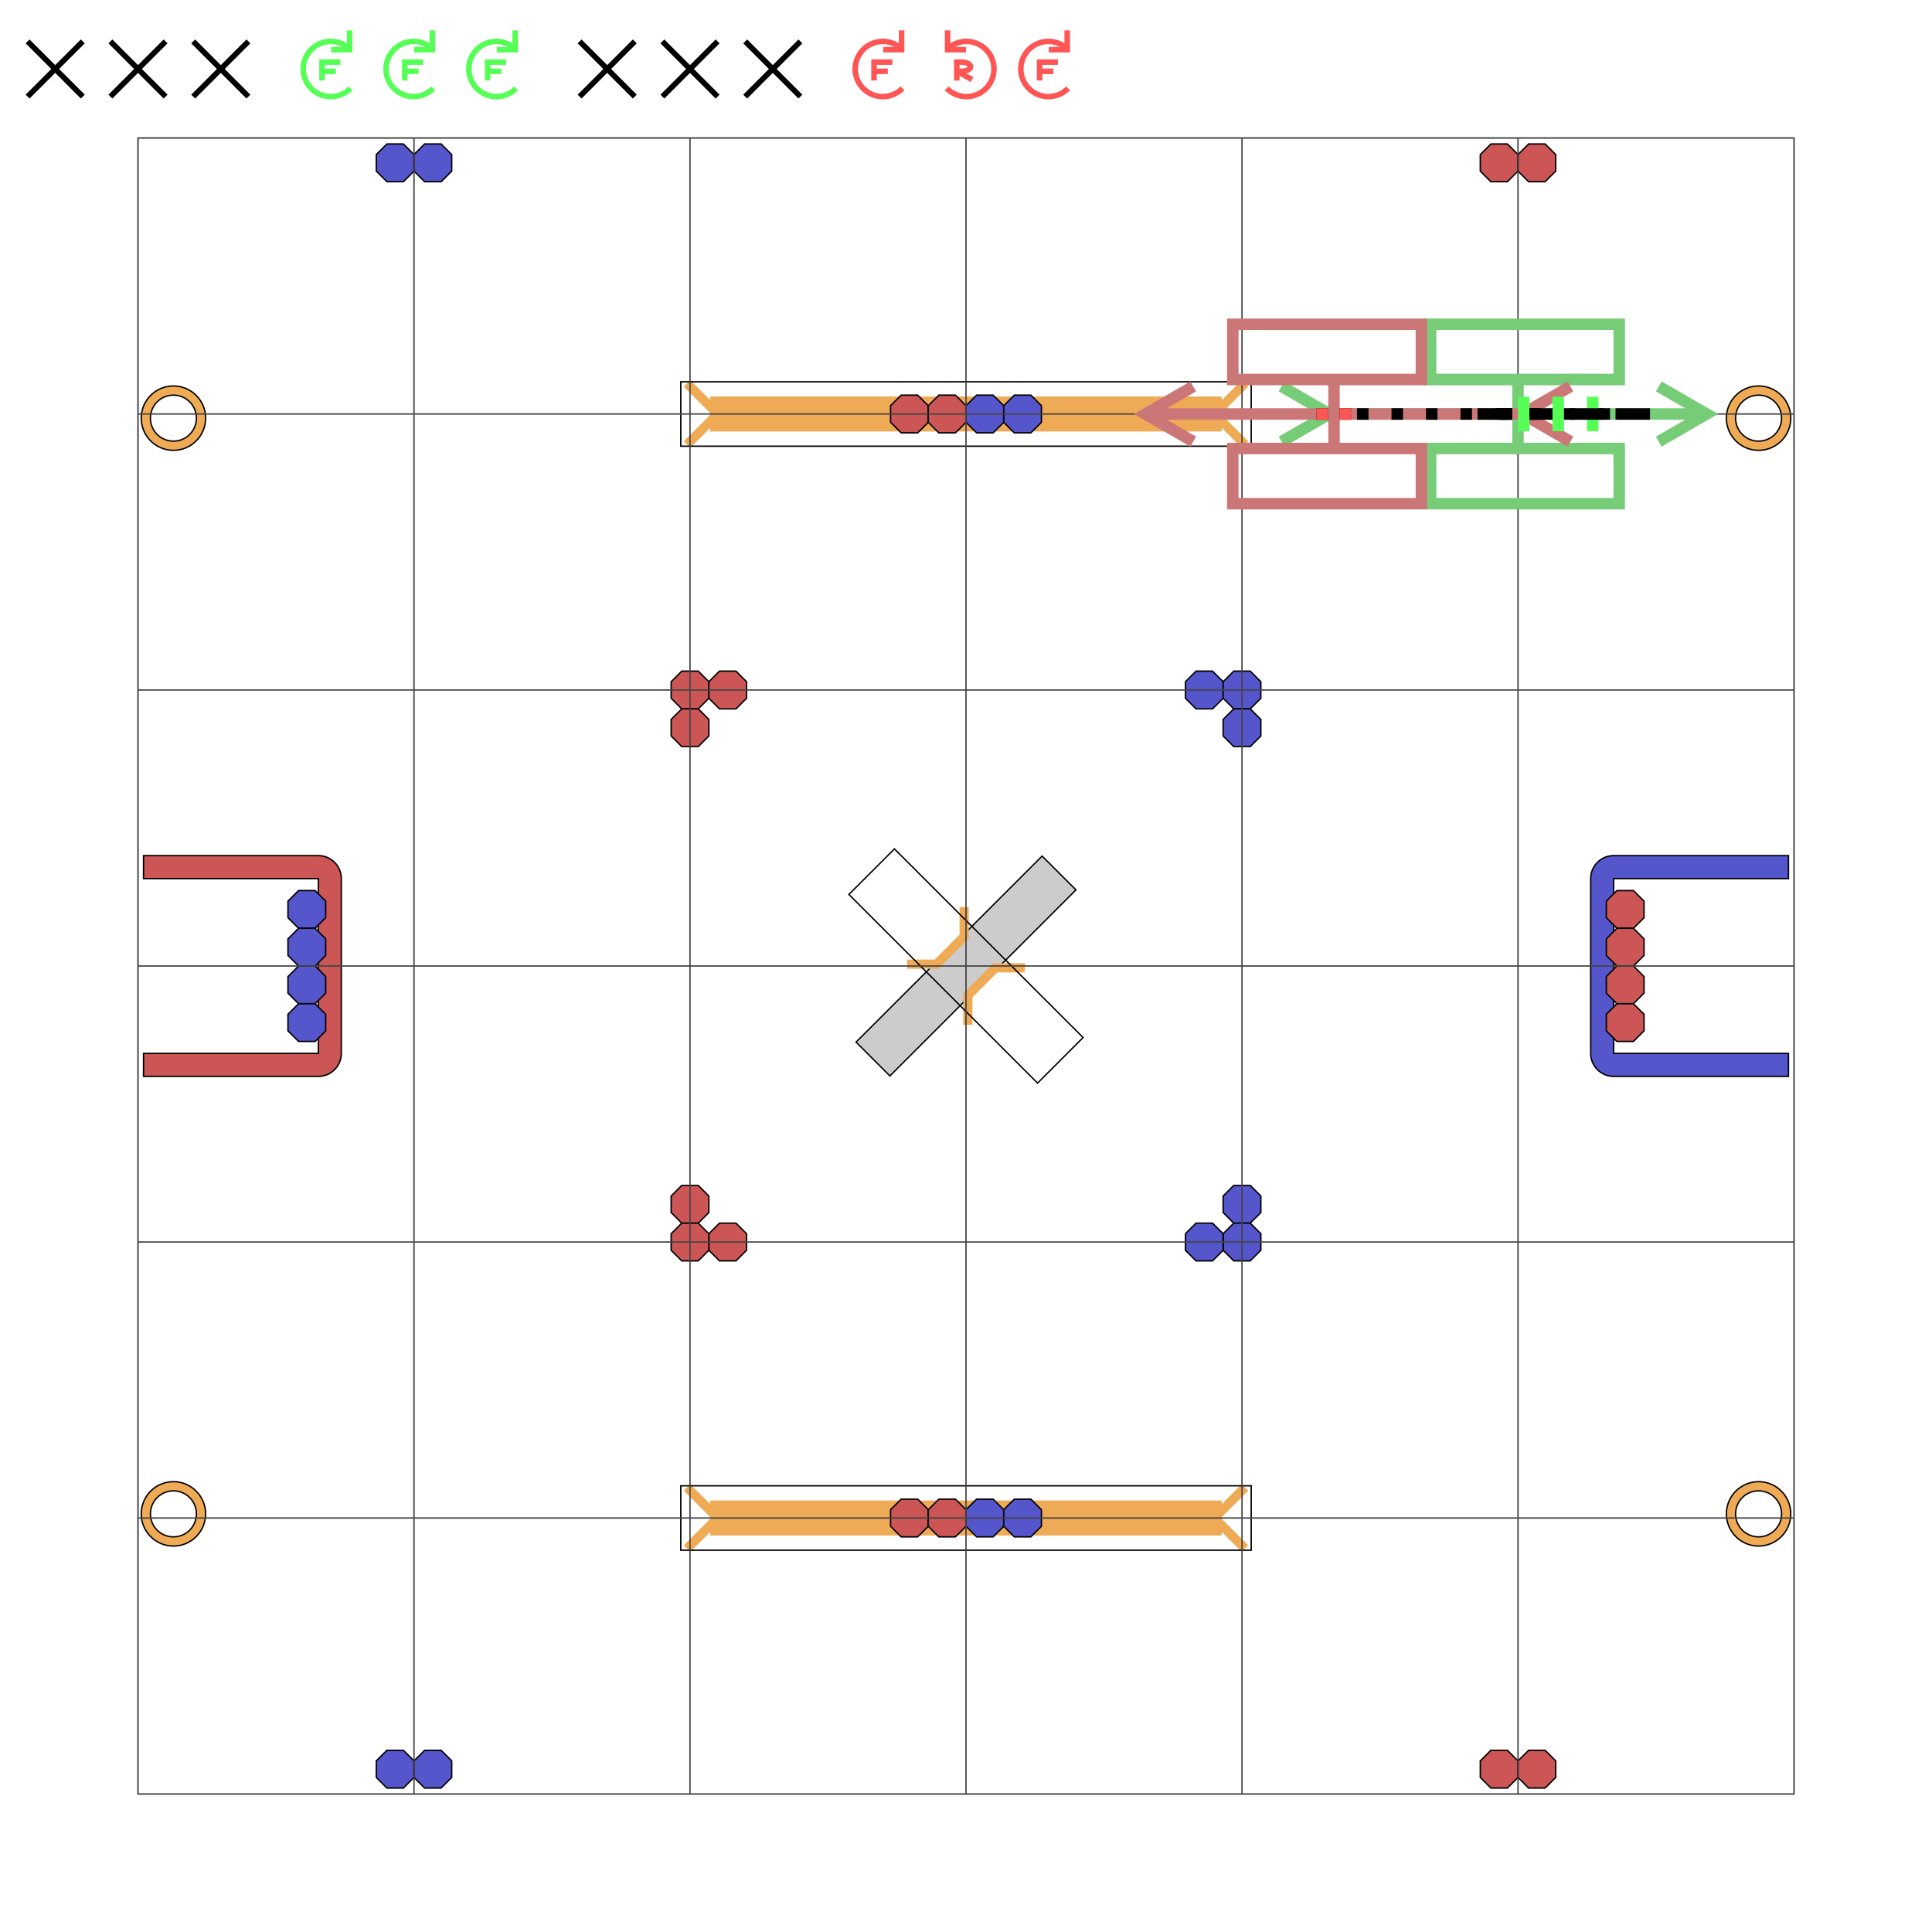
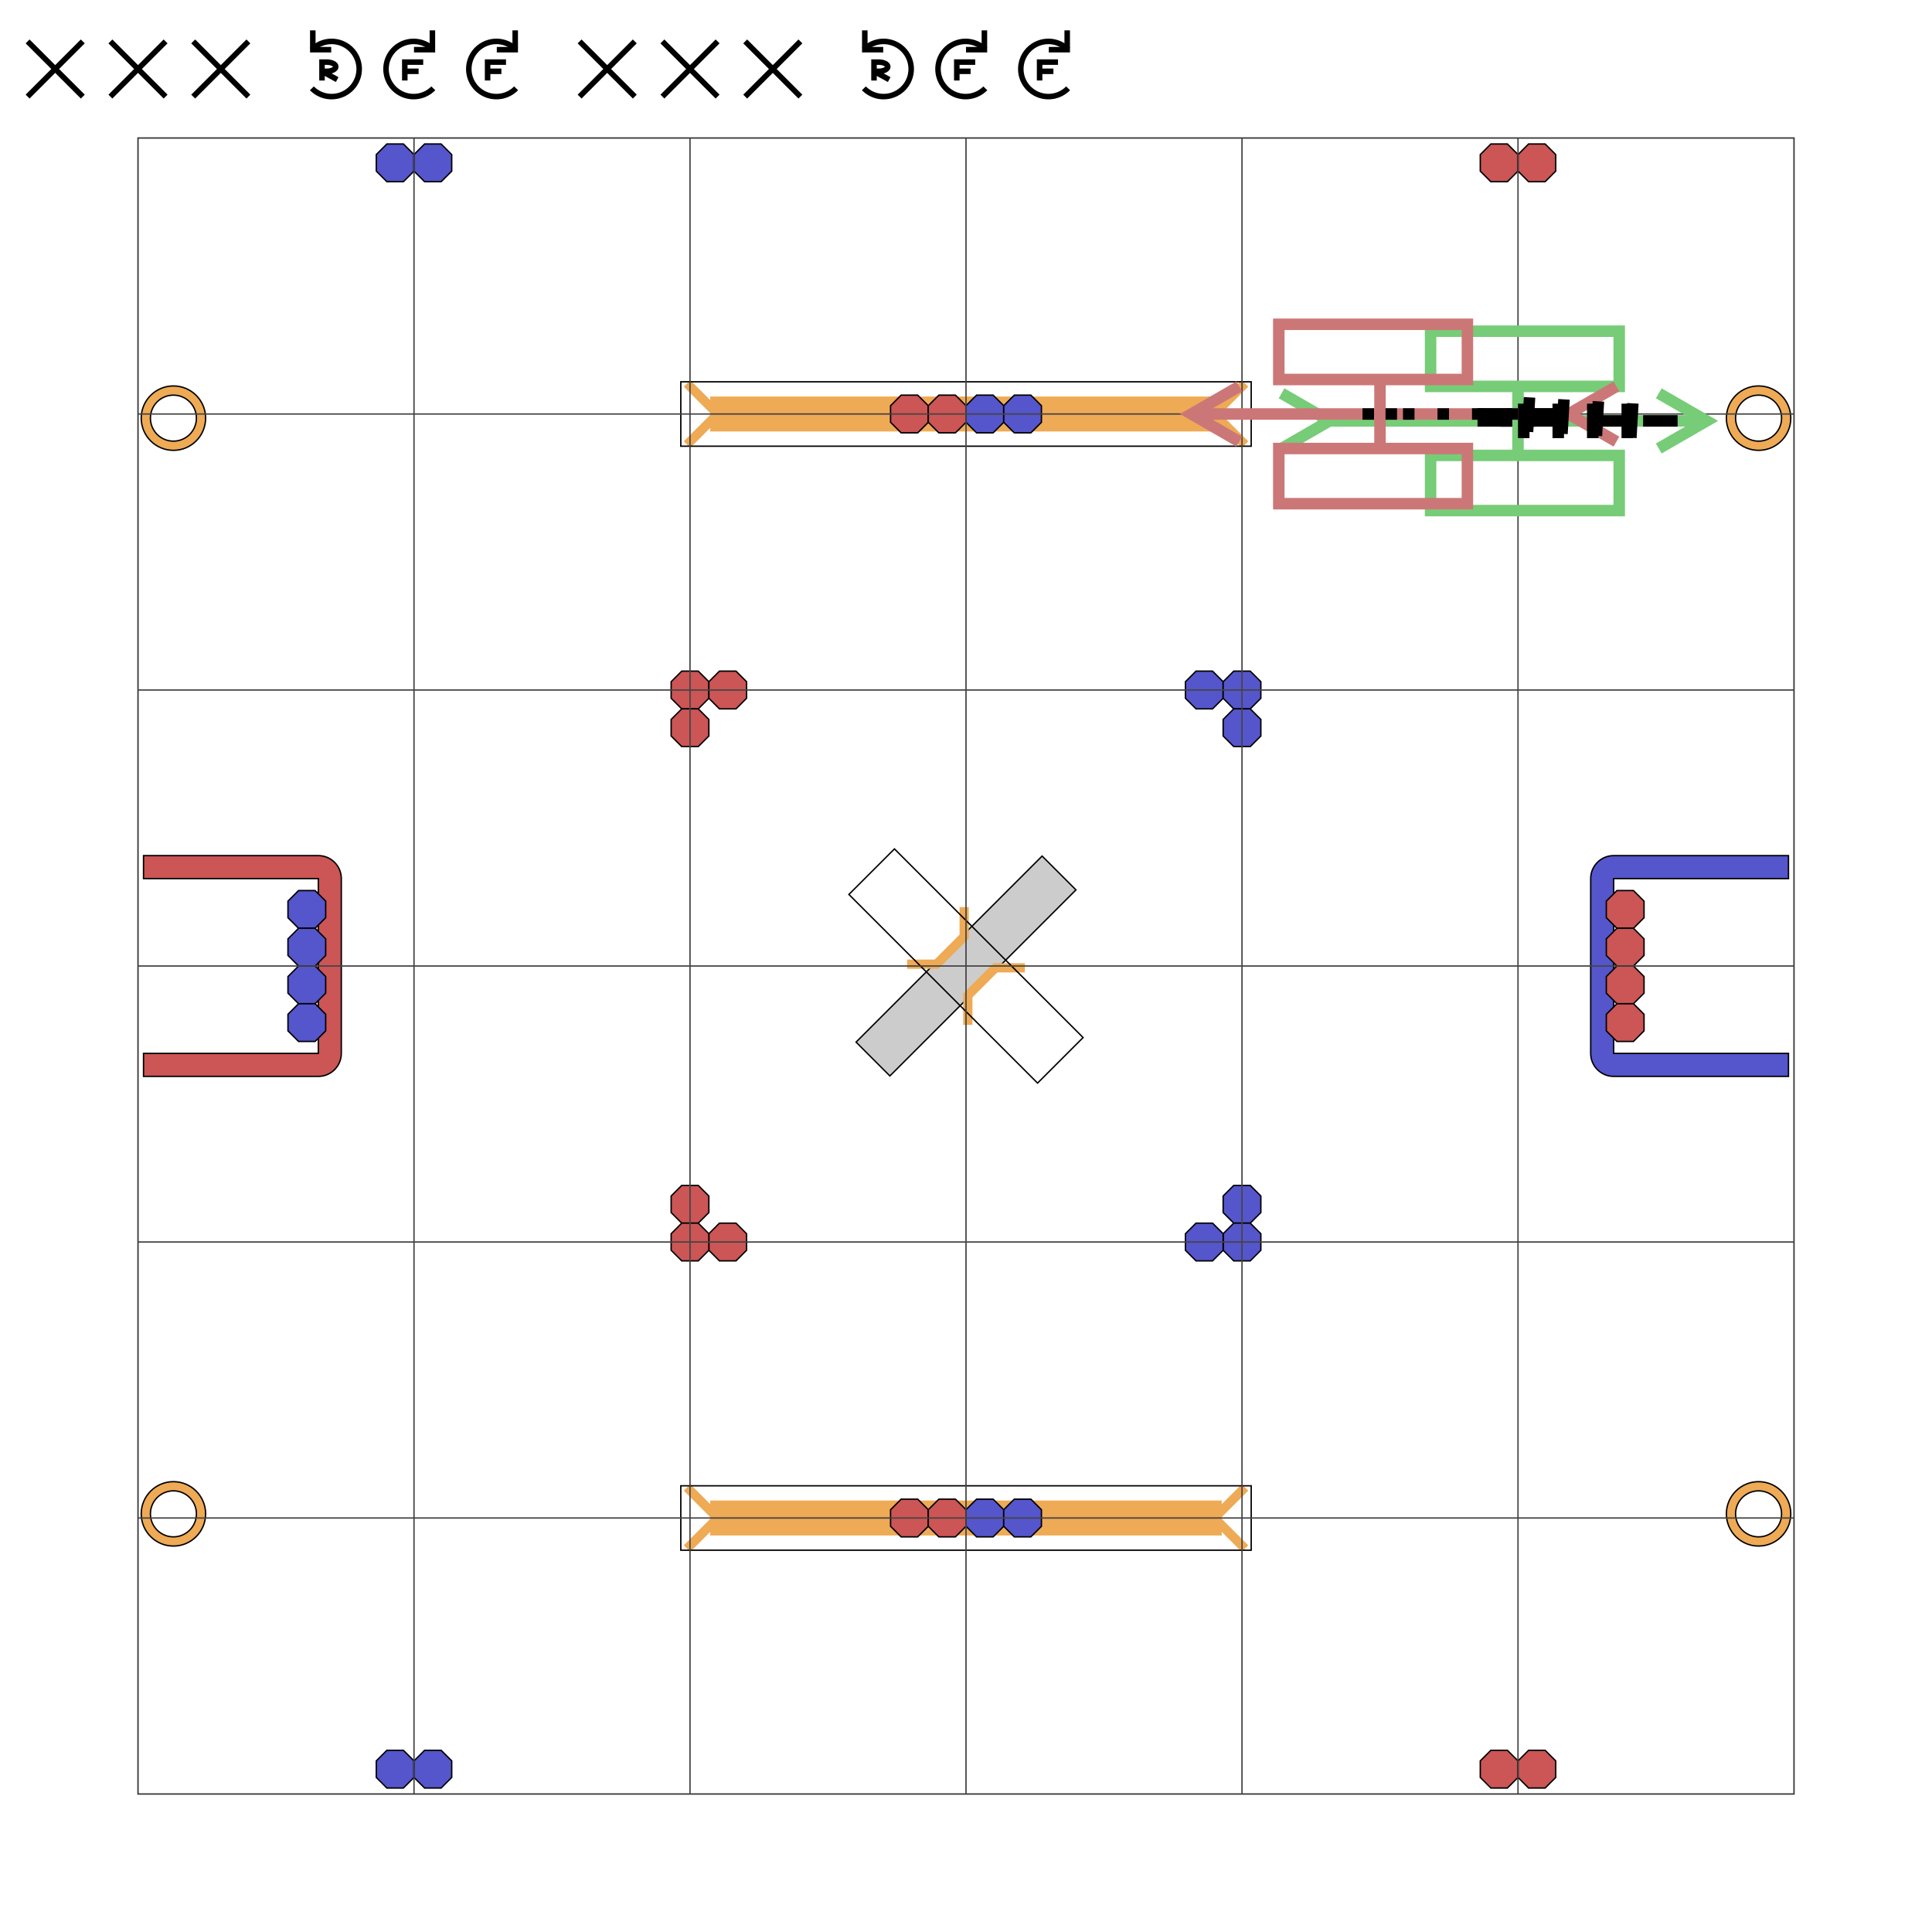
<svg xmlns="http://www.w3.org/2000/svg" version="1.1" width="600" height="600" viewBox="-2100 -2100 4200 4200">
  <g transform="scale(1, -1)">
    <rect x="-2100" y="-2100" width="4200" height="4200" fill="#ffffff" />
    <rect x="-1800" y="-1800" width="3600" height="3600" fill="none" stroke="#333333" stroke-width="3" />
    <path d="M -1788 240 l 380 0 a 50 50 0 0 0 50 -50 l 0 -380 a 50 50 0 0 0 -50 -50 l -380 0  l 0 50 l 380 0 l 0 380 l -380 0 z" fill="#cc5555" stroke="#000000" stroke-width="3" />
    <path d="M 1788 240 l -380 0 a 50 50 0 0 1 -50 -50 l 0 -380 a 50 50 0 0 1 50 -50 l 380 0  l 0 50 l -380 0 l 0 380 l 380 0 z" fill="#5555cc" stroke="#000000" stroke-width="3" />
    <rect x="-550" y="1200" width="20" height="94" transform="rotate(45, -540, 1200)" fill="#eeaa55" />
    <rect x="-550" y="1200" width="20" height="94" transform="rotate(135, -540, 1200)" fill="#eeaa55" />
    <rect x="530" y="1200" width="20" height="94" transform="rotate(-45, 540, 1200)" fill="#eeaa55" />
    <rect x="530" y="1200" width="20" height="94" transform="rotate(-135, 540, 1200)" fill="#eeaa55" />
    <rect x="-550" y="-1200" width="20" height="94" transform="rotate(45, -540, -1200)" fill="#eeaa55" />
    <rect x="-550" y="-1200" width="20" height="94" transform="rotate(135, -540, -1200)" fill="#eeaa55" />
    <rect x="530" y="-1200" width="20" height="94" transform="rotate(-45, 540, -1200)" fill="#eeaa55" />
    <rect x="530" y="-1200" width="20" height="94" transform="rotate(-135, 540, -1200)" fill="#eeaa55" />
    <rect x="-556" y="1162" width="1112" height="76" fill="#eeaa55" />
    <rect x="-620" y="1130" width="1240" height="140" fill="none" stroke="#000000" stroke-width="3" />
    <rect x="-556" y="-1238" width="1112" height="76" fill="#eeaa55" />
    <rect x="-620" y="-1270" width="1240" height="140" fill="none" stroke="#000000" stroke-width="3" />
    <rect x="-286" y="-52" width="572" height="104" transform="rotate(45)" fill="#cccccc" stroke="#000000" stroke-width="3" />
    <polyline points="-128,4 -64,4 -4,64 -4,128" fill="none" stroke="#eeaa55" stroke-width="20" />
    <polyline points="128,-4 64,-4 4,-64 4,-128" fill="none" stroke="#eeaa55" stroke-width="20" />
    <rect x="-290" y="-70" width="580" height="140" transform="rotate(-45)" fill="none" stroke="#000000" stroke-width="3" />
    <path d="M 1118,1728 l 0 36 l 23 23 l 36 0 l 23 -23 l  0 -36 l -23 -23 l -36 0 l -23 23 z" fill="#cc5555" stroke="#000000" stroke-width="3" fill-rule="evenodd" />
    <path d="M 1200,1728 l 0 36 l 23 23 l 36 0 l 23 -23 l  0 -36 l -23 -23 l -36 0 l -23 23 z" fill="#cc5555" stroke="#000000" stroke-width="3" fill-rule="evenodd" />
    <path d="M -164,1182 l 0 36 l 23 23 l 36 0 l 23 -23 l  0 -36 l -23 -23 l -36 0 l -23 23 z" fill="#cc5555" stroke="#000000" stroke-width="3" fill-rule="evenodd" />
    <path d="M -82,1182 l 0 36 l 23 23 l 36 0 l 23 -23 l  0 -36 l -23 -23 l -36 0 l -23 23 z" fill="#cc5555" stroke="#000000" stroke-width="3" fill-rule="evenodd" />
    <path d="M -641,582 l 0 36 l 23 23 l 36 0 l 23 -23 l  0 -36 l -23 -23 l -36 0 l -23 23 z" fill="#cc5555" stroke="#000000" stroke-width="3" fill-rule="evenodd" />
    <path d="M -559,582 l 0 36 l 23 23 l 36 0 l 23 -23 l  0 -36 l -23 -23 l -36 0 l -23 23 z" fill="#cc5555" stroke="#000000" stroke-width="3" fill-rule="evenodd" />
    <path d="M -641,500 l 0 36 l 23 23 l 36 0 l 23 -23 l  0 -36 l -23 -23 l -36 0 l -23 23 z" fill="#cc5555" stroke="#000000" stroke-width="3" fill-rule="evenodd" />
    <path d="M 1392,105 l 0 36 l 23 23 l 36 0 l 23 -23 l  0 -36 l -23 -23 l -36 0 l -23 23 z" fill="#cc5555" stroke="#000000" stroke-width="3" fill-rule="evenodd" />
    <path d="M 1392,23 l 0 36 l 23 23 l 36 0 l 23 -23 l  0 -36 l -23 -23 l -36 0 l -23 23 z" fill="#cc5555" stroke="#000000" stroke-width="3" fill-rule="evenodd" />
    <path d="M 1392,-59 l 0 36 l 23 23 l 36 0 l 23 -23 l  0 -36 l -23 -23 l -36 0 l -23 23 z" fill="#cc5555" stroke="#000000" stroke-width="3" fill-rule="evenodd" />
    <path d="M 1392,-141 l 0 36 l 23 23 l 36 0 l 23 -23 l  0 -36 l -23 -23 l -36 0 l -23 23 z" fill="#cc5555" stroke="#000000" stroke-width="3" fill-rule="evenodd" />
    <path d="M -641,-536 l 0 36 l 23 23 l 36 0 l 23 -23 l  0 -36 l -23 -23 l -36 0 l -23 23 z" fill="#cc5555" stroke="#000000" stroke-width="3" fill-rule="evenodd" />
    <path d="M -559,-618 l 0 36 l 23 23 l 36 0 l 23 -23 l  0 -36 l -23 -23 l -36 0 l -23 23 z" fill="#cc5555" stroke="#000000" stroke-width="3" fill-rule="evenodd" />
    <path d="M -641,-618 l 0 36 l 23 23 l 36 0 l 23 -23 l  0 -36 l -23 -23 l -36 0 l -23 23 z" fill="#cc5555" stroke="#000000" stroke-width="3" fill-rule="evenodd" />
    <path d="M -164,-1218 l 0 36 l 23 23 l 36 0 l 23 -23 l  0 -36 l -23 -23 l -36 0 l -23 23 z" fill="#cc5555" stroke="#000000" stroke-width="3" fill-rule="evenodd" />
    <path d="M -82,-1218 l 0 36 l 23 23 l 36 0 l 23 -23 l  0 -36 l -23 -23 l -36 0 l -23 23 z" fill="#cc5555" stroke="#000000" stroke-width="3" fill-rule="evenodd" />
    <path d="M 1118,-1764 l 0 36 l 23 23 l 36 0 l 23 -23 l  0 -36 l -23 -23 l -36 0 l -23 23 z" fill="#cc5555" stroke="#000000" stroke-width="3" fill-rule="evenodd" />
    <path d="M 1200,-1764 l 0 36 l 23 23 l 36 0 l 23 -23 l  0 -36 l -23 -23 l -36 0 l -23 23 z" fill="#cc5555" stroke="#000000" stroke-width="3" fill-rule="evenodd" />
    <path d="M -1282,1728 l 0 36 l 23 23 l 36 0 l 23 -23 l  0 -36 l -23 -23 l -36 0 l -23 23 z" fill="#5555cc" stroke="#000000" stroke-width="3" fill-rule="evenodd" />
    <path d="M -1200,1728 l 0 36 l 23 23 l 36 0 l 23 -23 l  0 -36 l -23 -23 l -36 0 l -23 23 z" fill="#5555cc" stroke="#000000" stroke-width="3" fill-rule="evenodd" />
    <path d="M 0,1182 l 0 36 l 23 23 l 36 0 l 23 -23 l  0 -36 l -23 -23 l -36 0 l -23 23 z" fill="#5555cc" stroke="#000000" stroke-width="3" fill-rule="evenodd" />
    <path d="M 82,1182 l 0 36 l 23 23 l 36 0 l 23 -23 l  0 -36 l -23 -23 l -36 0 l -23 23 z" fill="#5555cc" stroke="#000000" stroke-width="3" fill-rule="evenodd" />
    <path d="M 477,582 l 0 36 l 23 23 l 36 0 l 23 -23 l  0 -36 l -23 -23 l -36 0 l -23 23 z" fill="#5555cc" stroke="#000000" stroke-width="3" fill-rule="evenodd" />
    <path d="M 559,582 l 0 36 l 23 23 l 36 0 l 23 -23 l  0 -36 l -23 -23 l -36 0 l -23 23 z" fill="#5555cc" stroke="#000000" stroke-width="3" fill-rule="evenodd" />
    <path d="M 559,500 l 0 36 l 23 23 l 36 0 l 23 -23 l  0 -36 l -23 -23 l -36 0 l -23 23 z" fill="#5555cc" stroke="#000000" stroke-width="3" fill-rule="evenodd" />
    <path d="M -1474,105 l 0 36 l 23 23 l 36 0 l 23 -23 l  0 -36 l -23 -23 l -36 0 l -23 23 z" fill="#5555cc" stroke="#000000" stroke-width="3" fill-rule="evenodd" />
    <path d="M -1474,23 l 0 36 l 23 23 l 36 0 l 23 -23 l  0 -36 l -23 -23 l -36 0 l -23 23 z" fill="#5555cc" stroke="#000000" stroke-width="3" fill-rule="evenodd" />
    <path d="M -1474,-59 l 0 36 l 23 23 l 36 0 l 23 -23 l  0 -36 l -23 -23 l -36 0 l -23 23 z" fill="#5555cc" stroke="#000000" stroke-width="3" fill-rule="evenodd" />
    <path d="M -1474,-141 l 0 36 l 23 23 l 36 0 l 23 -23 l  0 -36 l -23 -23 l -36 0 l -23 23 z" fill="#5555cc" stroke="#000000" stroke-width="3" fill-rule="evenodd" />
    <path d="M 559,-536 l 0 36 l 23 23 l 36 0 l 23 -23 l  0 -36 l -23 -23 l -36 0 l -23 23 z" fill="#5555cc" stroke="#000000" stroke-width="3" fill-rule="evenodd" />
    <path d="M 559,-618 l 0 36 l 23 23 l 36 0 l 23 -23 l  0 -36 l -23 -23 l -36 0 l -23 23 z" fill="#5555cc" stroke="#000000" stroke-width="3" fill-rule="evenodd" />
    <path d="M 477,-618 l 0 36 l 23 23 l 36 0 l 23 -23 l  0 -36 l -23 -23 l -36 0 l -23 23 z" fill="#5555cc" stroke="#000000" stroke-width="3" fill-rule="evenodd" />
    <path d="M 0,-1218 l 0 36 l 23 23 l 36 0 l 23 -23 l  0 -36 l -23 -23 l -36 0 l -23 23 z" fill="#5555cc" stroke="#000000" stroke-width="3" fill-rule="evenodd" />
    <path d="M 82,-1218 l 0 36 l 23 23 l 36 0 l 23 -23 l  0 -36 l -23 -23 l -36 0 l -23 23 z" fill="#5555cc" stroke="#000000" stroke-width="3" fill-rule="evenodd" />
    <path d="M -1282,-1764 l 0 36 l 23 23 l 36 0 l 23 -23 l  0 -36 l -23 -23 l -36 0 l -23 23 z" fill="#5555cc" stroke="#000000" stroke-width="3" fill-rule="evenodd" />
    <path d="M -1200,-1764 l 0 36 l 23 23 l 36 0 l 23 -23 l  0 -36 l -23 -23 l -36 0 l -23 23 z" fill="#5555cc" stroke="#000000" stroke-width="3" fill-rule="evenodd" />
    <path d="M -1793,1191 a 70 70 0 0 0 140 0 a 70 70 0 0 0 -140 0 z m 20 0 a 50 50 0 0 0 100 0 a 50 50 0 0 0 -100 0 z" fill="#eeaa55" stroke="#000000" stroke-width="3" fill-rule="evenodd" />
    <path d="M 1653,1191 a 70 70 0 0 0 140 0 a 70 70 0 0 0 -140 0 z m 20 0 a 50 50 0 0 0 100 0 a 50 50 0 0 0 -100 0 z" fill="#eeaa55" stroke="#000000" stroke-width="3" fill-rule="evenodd" />
    <path d="M -1793,-1191 a 70 70 0 0 0 140 0 a 70 70 0 0 0 -140 0 z m 20 0 a 50 50 0 0 0 100 0 a 50 50 0 0 0 -100 0 z" fill="#eeaa55" stroke="#000000" stroke-width="3" fill-rule="evenodd" />
    <path d="M 1653,-1191 a 70 70 0 0 0 140 0 a 70 70 0 0 0 -140 0 z m 20 0 a 50 50 0 0 0 100 0 a 50 50 0 0 0 -100 0 z" fill="#eeaa55" stroke="#000000" stroke-width="3" fill-rule="evenodd" />
    <line x1="-1800" y1="-1200" x2="1800" y2="-1200" stroke="#444444" stroke-width="3" />
    <line x1="-1800" y1="-600" x2="1800" y2="-600" stroke="#444444" stroke-width="3" />
    <line x1="-1800" y1="0" x2="1800" y2="0" stroke="#444444" stroke-width="3" />
    <line x1="-1800" y1="600" x2="1800" y2="600" stroke="#444444" stroke-width="3" />
    <line x1="-1800" y1="1200" x2="1800" y2="1200" stroke="#444444" stroke-width="3" />
    <line x1="-1200" y1="-1800" x2="-1200" y2="1800" stroke="#444444" stroke-width="3" />
    <line x1="-600" y1="-1800" x2="-600" y2="1800" stroke="#444444" stroke-width="3" />
    <line x1="0" y1="-1800" x2="0" y2="1800" stroke="#444444" stroke-width="3" />
    <line x1="600" y1="-1800" x2="600" y2="1800" stroke="#444444" stroke-width="3" />
    <line x1="1200" y1="-1800" x2="1200" y2="1800" stroke="#444444" stroke-width="3" />
-     <g transform="translate(1200.0 1200.0)  rotate(-90)">
+     <g transform="translate(1200.0 1185.0)  rotate(-90)">
      <rect x="-195" y="-190" width="120" height="410" fill="none" stroke="#77cc77" stroke-width="25" />
      <rect x="75" y="-190" width="120" height="410" fill="none" stroke="#77cc77" stroke-width="25" />
      <line x1="-75" y1="0" x2="75" y2="0" stroke="#77cc77" stroke-width="25" />
      <line x1="0" y1="-410" x2="0" y2="410" stroke="#77cc77" stroke-width="25" />
      <polyline points="-60,306 0,410 60,306" fill="none" stroke="#77cc77" stroke-width="25" />
      <polyline points="-60,-514 0,-410 60,-514" fill="none" stroke="#77cc77" stroke-width="25" />
    </g>
-     <g transform="translate(800 1200)  rotate(-270)">
+     <g transform="translate(900 1200)  rotate(-270)">
      <rect x="-195" y="-190" width="120" height="410" fill="none" stroke="#cc7777" stroke-width="25" />
      <rect x="75" y="-190" width="120" height="410" fill="none" stroke="#cc7777" stroke-width="25" />
      <line x1="-75" y1="0" x2="75" y2="0" stroke="#cc7777" stroke-width="25" />
      <line x1="0" y1="-410" x2="0" y2="410" stroke="#cc7777" stroke-width="25" />
      <polyline points="-60,306 0,410 60,306" fill="none" stroke="#cc7777" stroke-width="25" />
      <polyline points="-60,-514 0,-410 60,-514" fill="none" stroke="#cc7777" stroke-width="25" />
    </g>
-     <line x1="1162.0" y1="1200.0" x2="1237.0" y2="1200.0" stroke="#000000" stroke-width="25" stroke-dasharray="25,25">
-       <animateTransform attributeName="transform" type="rotate" to="360 1200.0 1200.0" dur="2000ms" repeatCount="indefinite" from="0 1200.0 1200.0" />
+     <line x1="1162.0" y1="1185.0" x2="1237.0" y2="1185.0" stroke="#000000" stroke-width="25" stroke-dasharray="25,25">
+       <animateTransform attributeName="transform" type="rotate" to="360 1200.0 1185.0" dur="2000ms" repeatCount="indefinite" from="0 1200.0 1185.0" />
    </line>
-     <line x1="1162.0" y1="1200.0" x2="1237.0" y2="1200.0" stroke="#000000" stroke-width="25" stroke-dasharray="25,25">
-       <animateTransform attributeName="transform" type="rotate" to="360 1200.0 1200.0" dur="2000ms" repeatCount="indefinite" from="0 1200.0 1200.0" />
+     <line x1="1162.0" y1="1185.0" x2="1237.0" y2="1185.0" stroke="#000000" stroke-width="25" stroke-dasharray="25,25">
+       <animateTransform attributeName="transform" type="rotate" to="360 1200.0 1185.0" dur="2000ms" repeatCount="indefinite" from="0 1200.0 1185.0" />
    </line>
-     <line x1="1112.0" y1="1200.0" x2="1287.0" y2="1200.0" stroke="#000000" stroke-width="25" stroke-dasharray="75,25">
-       <animateTransform attributeName="transform" type="rotate" to="360 1200.0 1200.0" dur="2000ms" repeatCount="indefinite" from="0 1200.0 1200.0" />
+     <line x1="1112.0" y1="1185.0" x2="1287.0" y2="1185.0" stroke="#000000" stroke-width="25" stroke-dasharray="75,25">
+       <animateTransform attributeName="transform" type="rotate" to="360 1200.0 1185.0" dur="2000ms" repeatCount="indefinite" from="0 1200.0 1185.0" />
    </line>
-     <polyline points="1200.0,1200.0 1400,1200" fill="none" stroke="#55ff55" stroke-width="75" stroke-dasharray="25,50" stroke-linejoin="round" stroke-dashoffset="0">
+     <polyline points="1200.0,1185.0 1460,1185" fill="none" stroke="#000000" stroke-width="75" stroke-dasharray="25,50" stroke-linejoin="round" stroke-dashoffset="0">
      <animate attributeName="stroke-dashoffset" values="75;0" dur="1000ms" repeatCount="indefinite" />
    </polyline>
-     <line x1="1312" y1="1200" x2="1487" y2="1200" stroke="#000000" stroke-width="25" stroke-dasharray="75,25">
-       <animateTransform attributeName="transform" type="rotate" to="360 1400 1200" dur="2000ms" repeatCount="indefinite" from="0 1400 1200" />
+     <line x1="1372" y1="1185" x2="1547" y2="1185" stroke="#000000" stroke-width="25" stroke-dasharray="75,25">
+       <animateTransform attributeName="transform" type="rotate" to="360 1460 1185" dur="2000ms" repeatCount="indefinite" from="0 1460 1185" />
    </line>
-     <polyline points="1400,1200 800,1200" fill="none" stroke="#000000" stroke-width="25" stroke-dasharray="25,50" stroke-linejoin="round" stroke-dashoffset="0">
+     <polyline points="1460,1185 1200,1200" fill="none" stroke="#000000" stroke-width="75" stroke-dasharray="25,50" stroke-linejoin="round" stroke-dashoffset="0">
      <animate attributeName="stroke-dashoffset" values="75;0" dur="1000ms" repeatCount="indefinite" />
    </polyline>
-     <line x1="762" y1="1200" x2="837" y2="1200" stroke="#000000" stroke-width="25" stroke-dasharray="25,25">
-       <animateTransform attributeName="transform" type="rotate" to="360 800 1200" dur="2000ms" repeatCount="indefinite" from="0 800 1200" />
+     <line x1="1112" y1="1200" x2="1287" y2="1200" stroke="#000000" stroke-width="25" stroke-dasharray="75,25">
+       <animateTransform attributeName="transform" type="rotate" to="360 1200 1200" dur="2000ms" repeatCount="indefinite" from="0 1200 1200" />
    </line>
-     <line x1="762" y1="1200" x2="837" y2="1200" stroke="#ff5555" stroke-width="25" stroke-dasharray="25,25">
-       <animateTransform attributeName="transform" type="rotate" to="360 800 1200" dur="2000ms" repeatCount="indefinite" from="0 800 1200" />
+     <line x1="1112" y1="1200" x2="1287" y2="1200" stroke="#000000" stroke-width="25" stroke-dasharray="75,25">
+       <animateTransform attributeName="transform" type="rotate" to="360 1200 1200" dur="2000ms" repeatCount="indefinite" from="0 1200 1200" />
+     </line>
+     <polyline points="1200,1200 900,1200" fill="none" stroke="#000000" stroke-width="25" stroke-dasharray="25,50" stroke-linejoin="round" stroke-dashoffset="0">
+       <animate attributeName="stroke-dashoffset" values="75;0" dur="1000ms" repeatCount="indefinite" />
+     </polyline>
+     <line x1="862" y1="1200" x2="937" y2="1200" stroke="#000000" stroke-width="25" stroke-dasharray="25,25">
+       <animateTransform attributeName="transform" type="rotate" to="360 900 1200" dur="2000ms" repeatCount="indefinite" from="0 900 1200" />
    </line>
    <line x1="-2040" y1="1890" x2="-1920" y2="2010" stroke="#000000" stroke-width="12" />
    <line x1="-2040" y1="2010" x2="-1920" y2="1890" stroke="#000000" stroke-width="12" />
    <line x1="-1860" y1="1890" x2="-1740" y2="2010" stroke="#000000" stroke-width="12" />
    <line x1="-1860" y1="2010" x2="-1740" y2="1890" stroke="#000000" stroke-width="12" />
    <line x1="-1680" y1="1890" x2="-1560" y2="2010" stroke="#000000" stroke-width="12" />
    <line x1="-1680" y1="2010" x2="-1560" y2="1890" stroke="#000000" stroke-width="12" />
-     <path d="M -1338,1908 a 60 60 0 1 0 0 84" fill="none" stroke="#55ff55" stroke-width="12" />
-     <path d="M -1380 1992 l 40 0 l 0 42" fill="none" stroke="#55ff55" stroke-width="12" />
-     <path d="M -1360,1965 l -40 0 l 0 -40 m 0 20 l 30 0" fill="none" stroke="#55ff55" stroke-width="12" />
-     <path d="M -1158,1908 a 60 60 0 1 0 0 84" fill="none" stroke="#55ff55" stroke-width="12" />
-     <path d="M -1200 1992 l 40 0 l 0 42" fill="none" stroke="#55ff55" stroke-width="12" />
-     <path d="M -1180,1965 l -40 0 l 0 -40 m 0 20 l 30 0" fill="none" stroke="#55ff55" stroke-width="12" />
-     <path d="M -978,1908 a 60 60 0 1 0 0 84" fill="none" stroke="#55ff55" stroke-width="12" />
-     <path d="M -1020 1992 l 40 0 l 0 42" fill="none" stroke="#55ff55" stroke-width="12" />
-     <path d="M -1000,1965 l -40 0 l 0 -40 m 0 20 l 30 0" fill="none" stroke="#55ff55" stroke-width="12" />
+     <path d="M -1422,1908 a 60 60 0 1 1 0 84" fill="none" stroke="#000000" stroke-width="12" />
+     <path d="M -1380 1992 l -40 0 l 0 42" fill="none" stroke="#000000" stroke-width="12" />
+     <path d="M -1400 1925 l 0 40 l 10 0 a 20 10 0 0 0 0 -20 l -10 0 l 33 -18" fill="none" stroke="#000000" stroke-width="12" />
+     <path d="M -1158,1908 a 60 60 0 1 0 0 84" fill="none" stroke="#000000" stroke-width="12" />
+     <path d="M -1200 1992 l 40 0 l 0 42" fill="none" stroke="#000000" stroke-width="12" />
+     <path d="M -1180,1965 l -40 0 l 0 -40 m 0 20 l 30 0" fill="none" stroke="#000000" stroke-width="12" />
+     <path d="M -978,1908 a 60 60 0 1 0 0 84" fill="none" stroke="#000000" stroke-width="12" />
+     <path d="M -1020 1992 l 40 0 l 0 42" fill="none" stroke="#000000" stroke-width="12" />
+     <path d="M -1000,1965 l -40 0 l 0 -40 m 0 20 l 30 0" fill="none" stroke="#000000" stroke-width="12" />
    <line x1="-840" y1="1890" x2="-720" y2="2010" stroke="#000000" stroke-width="12" />
    <line x1="-840" y1="2010" x2="-720" y2="1890" stroke="#000000" stroke-width="12" />
    <line x1="-660" y1="1890" x2="-540" y2="2010" stroke="#000000" stroke-width="12" />
    <line x1="-660" y1="2010" x2="-540" y2="1890" stroke="#000000" stroke-width="12" />
    <line x1="-480" y1="1890" x2="-360" y2="2010" stroke="#000000" stroke-width="12" />
    <line x1="-480" y1="2010" x2="-360" y2="1890" stroke="#000000" stroke-width="12" />
-     <path d="M -138,1908 a 60 60 0 1 0 0 84" fill="none" stroke="#ff5555" stroke-width="12" />
-     <path d="M -180 1992 l 40 0 l 0 42" fill="none" stroke="#ff5555" stroke-width="12" />
-     <path d="M -160,1965 l -40 0 l 0 -40 m 0 20 l 30 0" fill="none" stroke="#ff5555" stroke-width="12" />
-     <path d="M -42,1908 a 60 60 0 1 1 0 84" fill="none" stroke="#ff5555" stroke-width="12" />
-     <path d="M 0 1992 l -40 0 l 0 42" fill="none" stroke="#ff5555" stroke-width="12" />
-     <path d="M -20 1925 l 0 40 l 10 0 a 20 10 0 0 0 0 -20 l -10 0 l 33 -18" fill="none" stroke="#ff5555" stroke-width="12" />
-     <path d="M 222,1908 a 60 60 0 1 0 0 84" fill="none" stroke="#ff5555" stroke-width="12" />
-     <path d="M 180 1992 l 40 0 l 0 42" fill="none" stroke="#ff5555" stroke-width="12" />
-     <path d="M 200,1965 l -40 0 l 0 -40 m 0 20 l 30 0" fill="none" stroke="#ff5555" stroke-width="12" />
+     <path d="M -222,1908 a 60 60 0 1 1 0 84" fill="none" stroke="#000000" stroke-width="12" />
+     <path d="M -180 1992 l -40 0 l 0 42" fill="none" stroke="#000000" stroke-width="12" />
+     <path d="M -200 1925 l 0 40 l 10 0 a 20 10 0 0 0 0 -20 l -10 0 l 33 -18" fill="none" stroke="#000000" stroke-width="12" />
+     <path d="M 42,1908 a 60 60 0 1 0 0 84" fill="none" stroke="#000000" stroke-width="12" />
+     <path d="M 0 1992 l 40 0 l 0 42" fill="none" stroke="#000000" stroke-width="12" />
+     <path d="M 20,1965 l -40 0 l 0 -40 m 0 20 l 30 0" fill="none" stroke="#000000" stroke-width="12" />
+     <path d="M 222,1908 a 60 60 0 1 0 0 84" fill="none" stroke="#000000" stroke-width="12" />
+     <path d="M 180 1992 l 40 0 l 0 42" fill="none" stroke="#000000" stroke-width="12" />
+     <path d="M 200,1965 l -40 0 l 0 -40 m 0 20 l 30 0" fill="none" stroke="#000000" stroke-width="12" />
  </g>
</svg>
